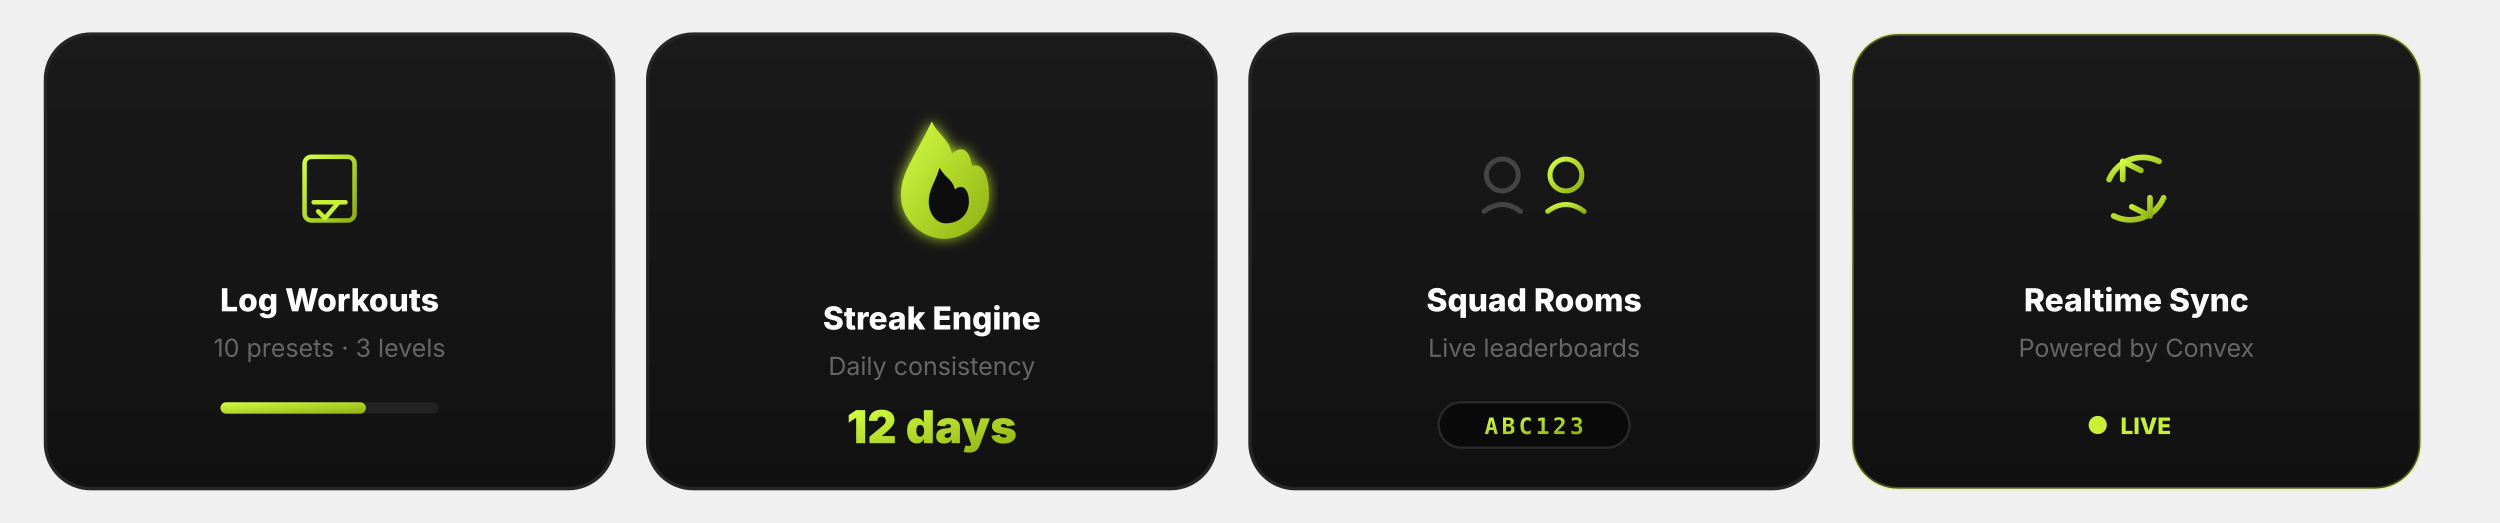
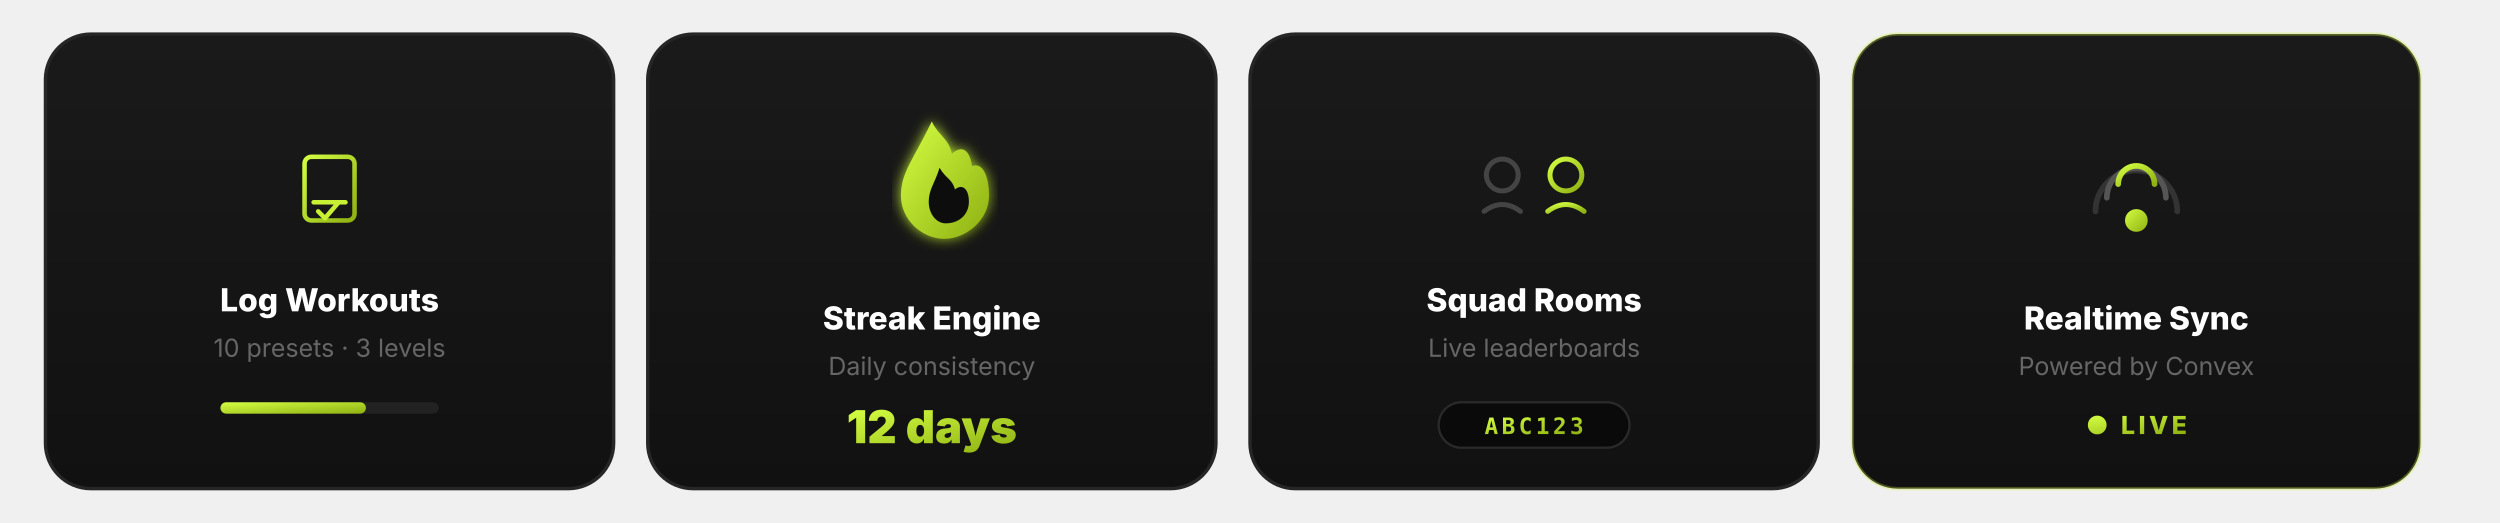
<svg xmlns="http://www.w3.org/2000/svg" viewBox="0 0 1100 230" role="img" aria-label="GrindRoom features">
  <defs>
    <linearGradient id="lime" x1="0" y1="0" x2="1" y2="1">
      <stop offset="0%" stop-color="#d4fe42" />
      <stop offset="100%" stop-color="#8eb012" />
    </linearGradient>
    <linearGradient id="card" x1="0" y1="0" x2="0" y2="1">
      <stop offset="0%" stop-color="#1a1a1a" />
      <stop offset="100%" stop-color="#111" />
    </linearGradient>
    <filter id="glow">
      <feGaussianBlur stdDeviation="4" result="b" />
      <feMerge>
        <feMergeNode in="b" />
        <feMergeNode in="SourceGraphic" />
      </feMerge>
    </filter>
  </defs>
  <g transform="translate(20, 15)">
    <rect width="250" height="200" rx="20" fill="url(#card)" stroke="#262626" stroke-width="1.5" />
    <g transform="translate(125, 68)" fill="none" stroke="url(#lime)" stroke-width="2" stroke-linecap="round" stroke-linejoin="round">
      <rect x="-11" y="-14" width="22" height="28" rx="3" />
      <path d="M-7 6h14M-5 10l3 3 6-7" stroke="#C8F135" stroke-width="2" />
    </g>
    <text x="125" y="122" text-anchor="middle" fill="#fff" font-family="Segoe UI, Inter, system-ui, sans-serif" font-size="14" font-weight="800">Log Workouts</text>
    <text x="125" y="142" text-anchor="middle" fill="#666" font-family="Segoe UI, Inter, system-ui, sans-serif" font-size="11">10 presets · 3 levels</text>
    <rect x="77" y="162" width="96" height="5" rx="2.5" fill="#222" />
    <rect x="77" y="162" width="64" height="5" rx="2.5" fill="url(#lime)" />
  </g>
  <g transform="translate(285, 15)">
    <rect width="250" height="200" rx="20" fill="url(#card)" stroke="#262626" stroke-width="1.5" />
    <g transform="translate(125, 52) scale(0.68)" filter="url(#glow)">
      <path d="M0-20C4-11 11-9 13 1C17-3 24-5 26 9C33 6 37 16 37 28C37 44 22 56 8 56C-6 56-20 44-20 28C-20 13-12 5 0-20Z" fill="url(#lime)" />
      <path d="M-2 32C-2 24 2 20 5 10C9 17 13 17 15 24C20 20 24 24 24 32C24 40 18 46 9 46C3 46-2 40-2 32Z" fill="#111" />
    </g>
    <text x="125" y="130" text-anchor="middle" fill="#fff" font-family="Segoe UI, Inter, system-ui, sans-serif" font-size="14" font-weight="800">Streak Engine</text>
    <text x="125" y="150" text-anchor="middle" fill="#666" font-family="Segoe UI, Inter, system-ui, sans-serif" font-size="11">Daily consistency</text>
    <text x="125" y="180" text-anchor="middle" fill="url(#lime)" font-family="Segoe UI, Inter, system-ui, sans-serif" font-size="20" font-weight="900">12 days</text>
  </g>
  <g transform="translate(550, 15)">
    <rect width="250" height="200" rx="20" fill="url(#card)" stroke="#262626" stroke-width="1.5" />
    <g transform="translate(125, 68)" fill="none" stroke-width="2.2" stroke-linecap="round">
      <circle cx="-14" cy="-6" r="7" stroke="#444" />
      <path d="M-22 10 Q-14 4 -6 10" stroke="#444" />
      <circle cx="14" cy="-6" r="7" stroke="url(#lime)" />
      <path d="M6 10 Q14 4 22 10" stroke="url(#lime)" />
    </g>
    <text x="125" y="122" text-anchor="middle" fill="#fff" font-family="Segoe UI, Inter, system-ui, sans-serif" font-size="14" font-weight="800">Squad Rooms</text>
    <text x="125" y="142" text-anchor="middle" fill="#666" font-family="Segoe UI, Inter, system-ui, sans-serif" font-size="11">Live leaderboards</text>
    <rect x="83" y="162" width="84" height="20" rx="10" fill="#0a0a0a" stroke="#2a2a2a" />
    <text x="125" y="176" text-anchor="middle" fill="url(#lime)" font-family="ui-monospace, monospace" font-size="10" font-weight="700" letter-spacing="1.5">ABC123</text>
  </g>
  <g transform="translate(815, 15)">
    <rect width="250" height="200" rx="20" fill="url(#card)" stroke="rgba(200,241,53,0.3)" stroke-width="1.5" />
-     <g transform="translate(125, 68)" fill="none" stroke="url(#lime)" stroke-width="2.5" stroke-linecap="round" stroke-linejoin="round">
-       <path d="M10-12a16 16 0 0 0-22 8" />
-       <polyline points="2,-8 -6,-12 -6,-4" />
-       <path d="M-10 12a16 16 0 0 0 22-8" />
-       <polyline points="-2,8 6,12 6,4" />
+     <g transform="translate(125, 70)">
+       <circle cx="0" cy="12" r="5" fill="url(#lime)">
+         <animate attributeName="r" values="5;6;5" dur="2s" repeatCount="indefinite" />
+       </circle>
+       <path d="M-18 8 A 18 18 0 0 1 18 8" fill="none" stroke="#333" stroke-width="2.5" stroke-linecap="round" />
+       <path d="M-13 2 A 13 13 0 0 1 13 2" fill="none" stroke="#555" stroke-width="2.5" stroke-linecap="round" />
+       <path d="M-8 -4 A 8 8 0 0 1 8 -4" fill="none" stroke="url(#lime)" stroke-width="2.5" stroke-linecap="round">
+         <animate attributeName="opacity" values="0.5;1;0.5" dur="2s" repeatCount="indefinite" />
+       </path>
    </g>
-     <text x="125" y="122" text-anchor="middle" fill="#fff" font-family="Segoe UI, Inter, system-ui, sans-serif" font-size="14" font-weight="800">Realtime Sync</text>
-     <text x="125" y="142" text-anchor="middle" fill="#666" font-family="Segoe UI, Inter, system-ui, sans-serif" font-size="11">Powered by Convex</text>
-     <circle cx="108" cy="172" r="4" fill="#C8F135">
-       <animate attributeName="opacity" values="1;0.3;1" dur="1.8s" repeatCount="indefinite" />
-     </circle>
-     <text x="118" y="176" fill="#C8F135" font-family="Segoe UI, Inter, system-ui, sans-serif" font-size="10" font-weight="800">LIVE</text>
+     <text x="125" y="130" text-anchor="middle" fill="#fff" font-family="Segoe UI, Inter, system-ui, sans-serif" font-size="14" font-weight="800">Realtime Sync</text>
+     <text x="125" y="150" text-anchor="middle" fill="#666" font-family="Segoe UI, Inter, system-ui, sans-serif" font-size="11">Powered by Convex</text>
+     <text x="125" y="176" text-anchor="middle" fill="url(#lime)" font-family="Segoe UI, Inter, system-ui, sans-serif" font-size="11" font-weight="800" letter-spacing="1.5">● LIVE</text>
  </g>
</svg>
